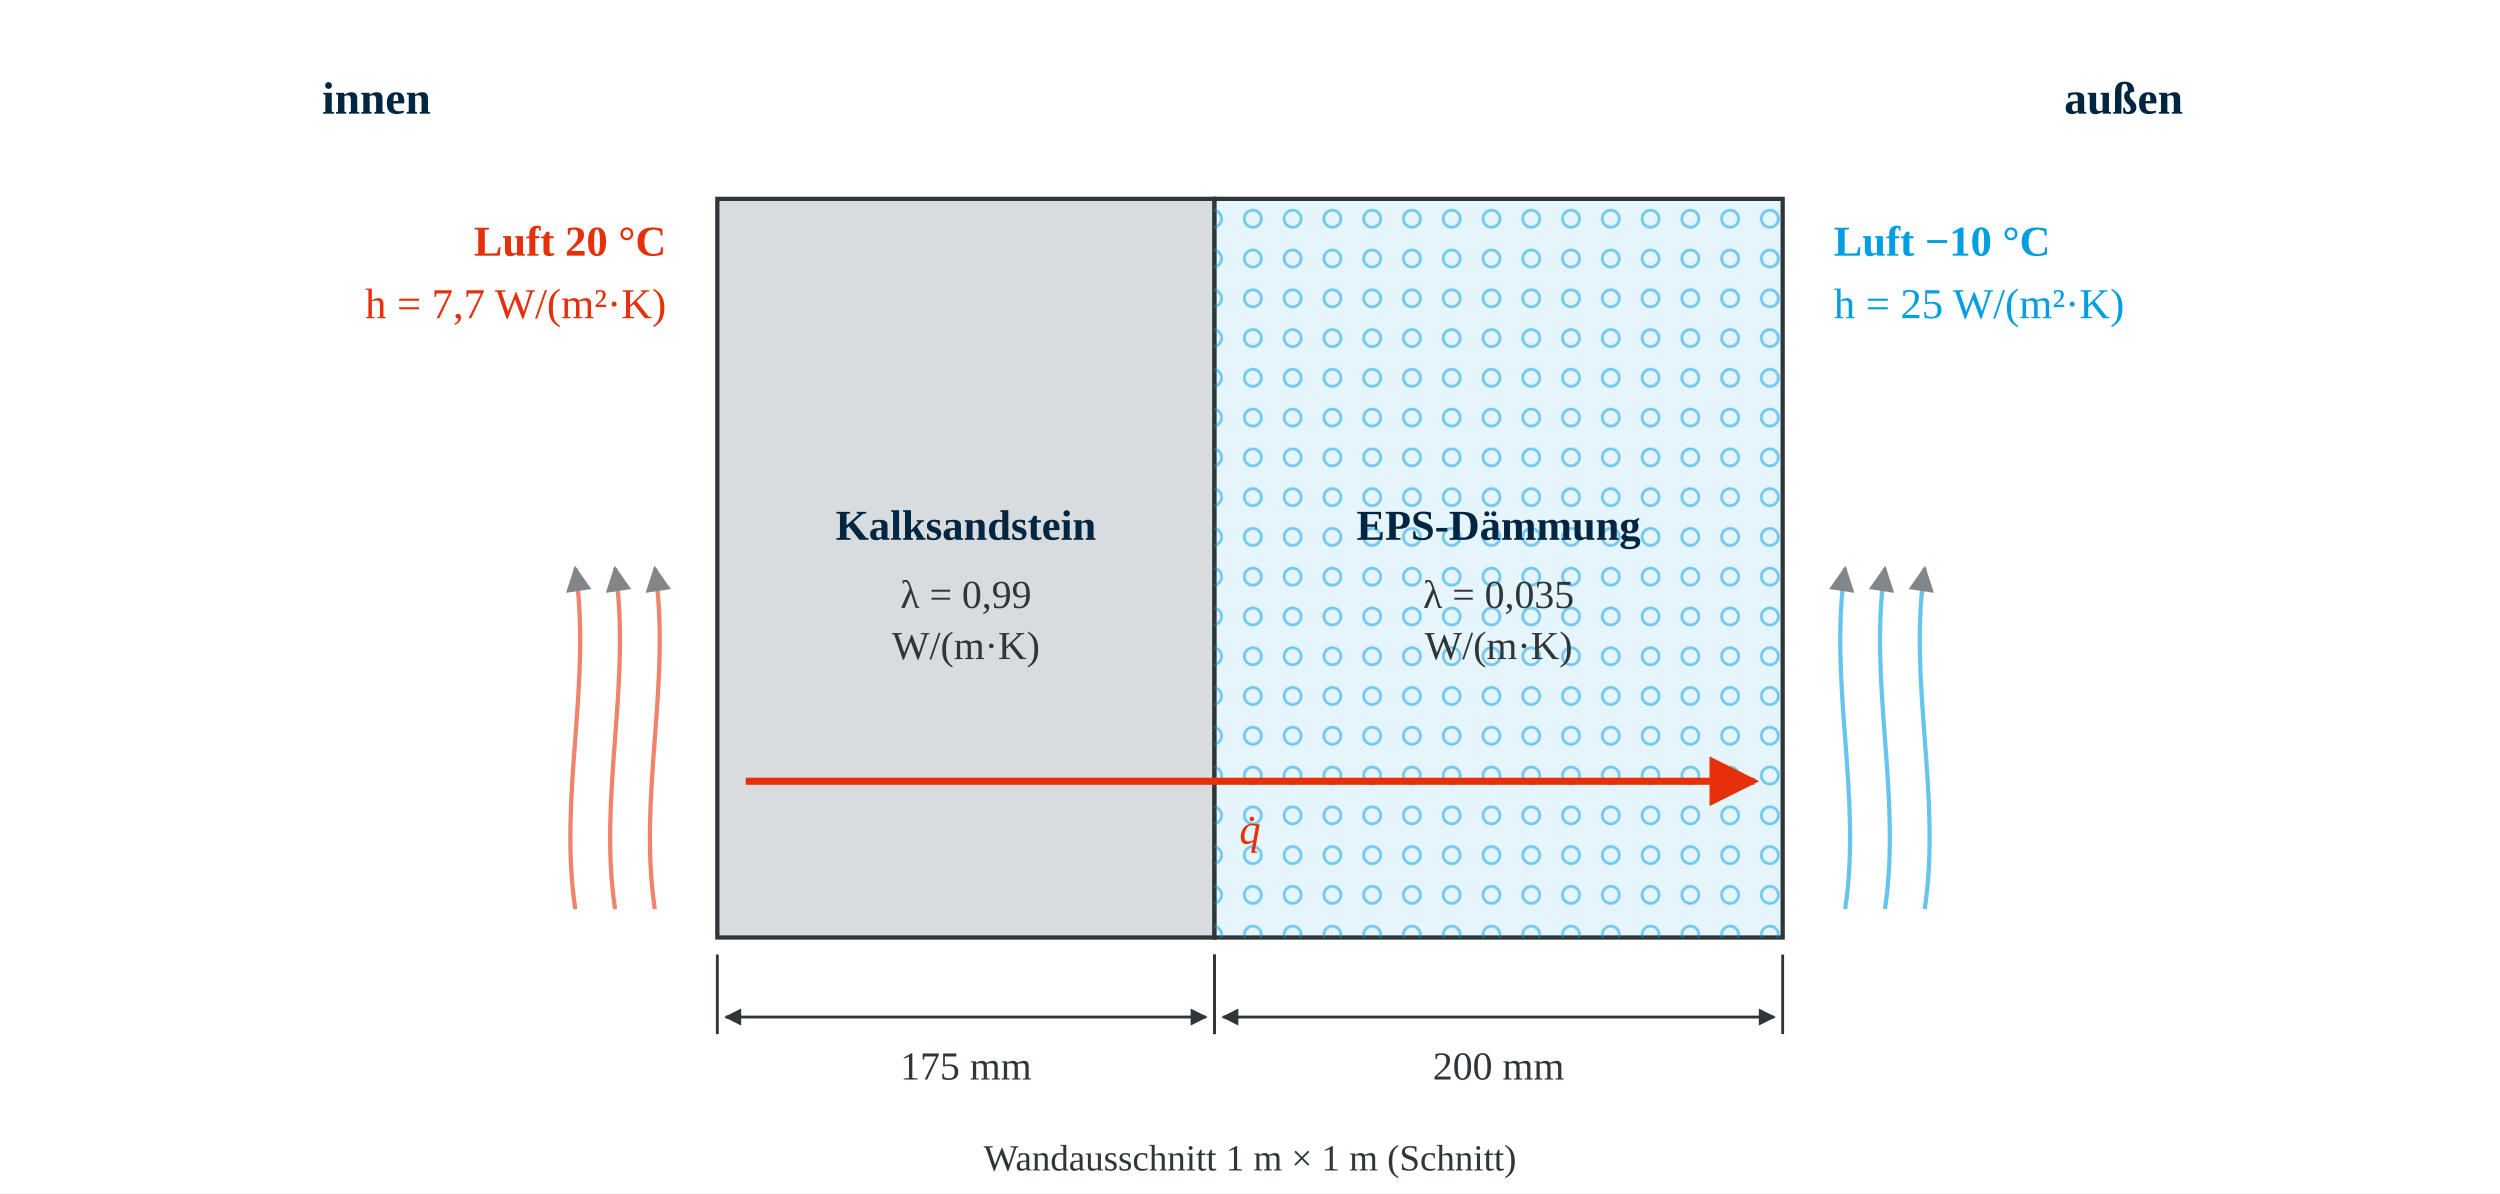
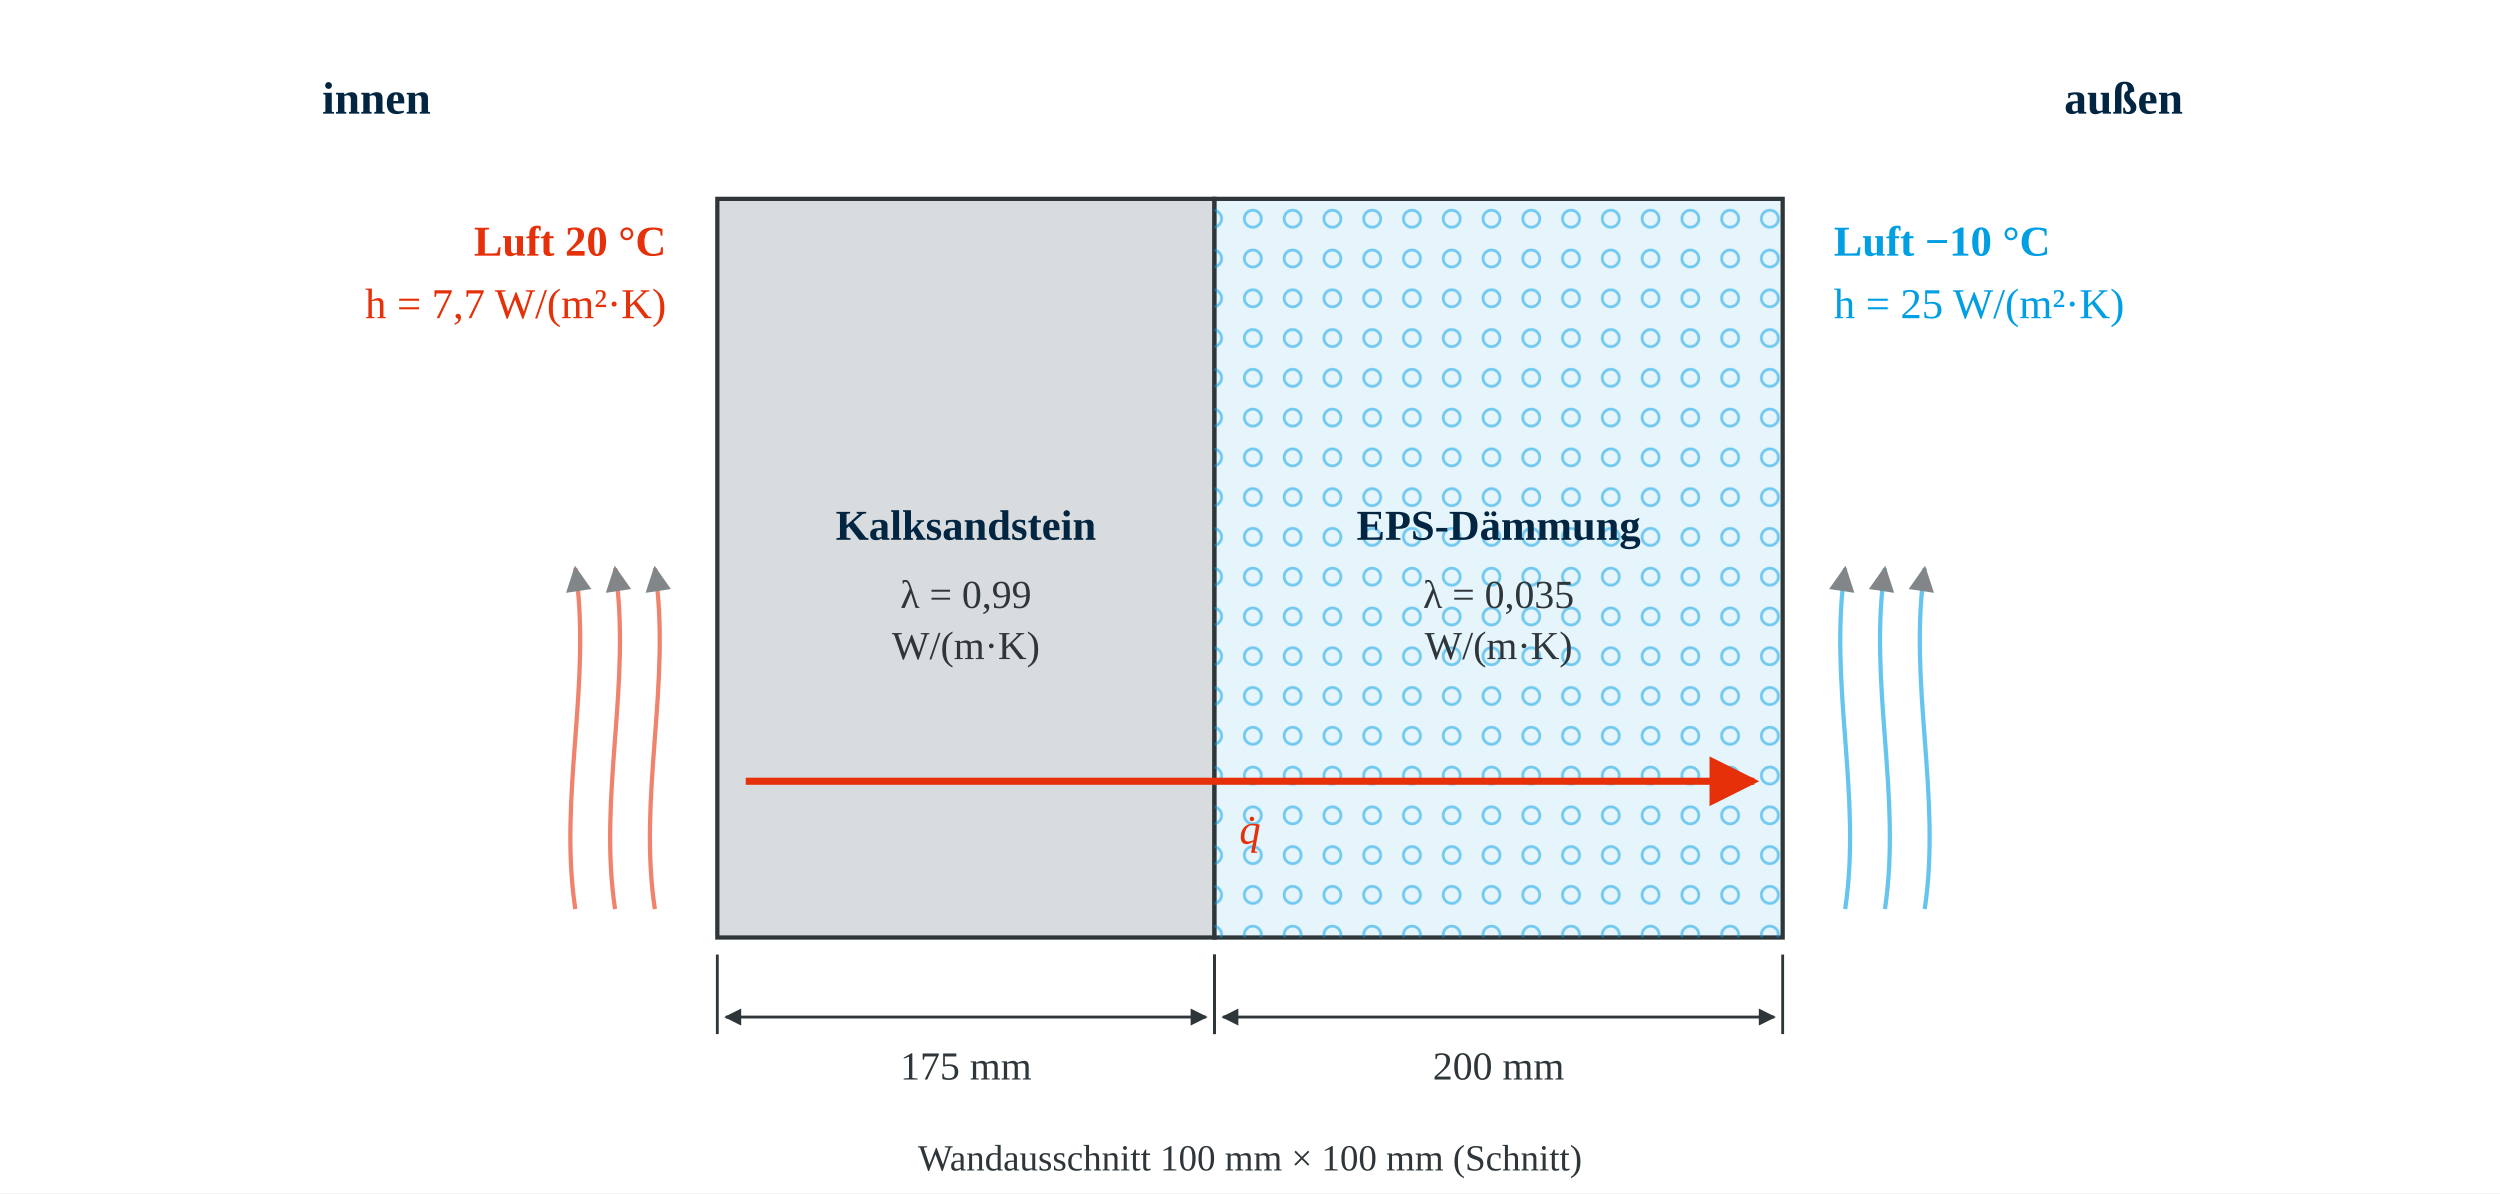
<svg xmlns="http://www.w3.org/2000/svg" viewBox="0 0 880 420" width="880" height="420" font-family="Source Sans Pro, Source Sans 3, Arial, sans-serif">
  <rect width="880" height="420" fill="white" />
  <defs>
    <marker id="pf" viewBox="0 0 10 10" refX="9" refY="5" markerWidth="7" markerHeight="7" orient="auto-start-reverse">
      <path d="M0,0 L10,5 L0,10 z" fill="#E53009" />
    </marker>
    <marker id="pm" viewBox="0 0 10 10" refX="9" refY="5" markerWidth="6" markerHeight="6" orient="auto-start-reverse">
      <path d="M0,0 L10,5 L0,10 z" fill="#2E3639" />
    </marker>
    <pattern id="eps" width="14" height="14" patternUnits="userSpaceOnUse">
      <circle cx="7" cy="7" r="3" fill="none" stroke="#009EE3" stroke-width="1" opacity="0.5" />
    </pattern>
  </defs>
  <rect x="252.5" y="70" width="175" height="260" fill="#d9dcde" stroke="#2E3639" stroke-width="1.5" />
  <text x="340.0" y="190.0" text-anchor="middle" font-size="15" font-weight="600" fill="#022541">Kalksandstein</text>
  <text x="340.0" y="214.0" text-anchor="middle" font-size="14" fill="#2E3639">λ = 0,99</text>
  <text x="340.0" y="232.0" text-anchor="middle" font-size="14" fill="#2E3639">W/(m·K)</text>
  <line x1="252.5" y1="336" x2="252.5" y2="364" stroke="#2E3639" />
  <line x1="427.5" y1="336" x2="427.5" y2="364" stroke="#2E3639" />
  <line x1="255.5" y1="358" x2="424.5" y2="358" stroke="#2E3639" marker-start="url(#pm)" marker-end="url(#pm)" />
  <text x="340.0" y="380" text-anchor="middle" font-size="14" fill="#2E3639">175 mm</text>
  <rect x="427.5" y="70" width="200" height="260" fill="#e6f5fc" stroke="#2E3639" stroke-width="1.5" />
  <rect x="427.5" y="70" width="200" height="260" fill="url(#eps)" />
  <text x="527.5" y="190.0" text-anchor="middle" font-size="15" font-weight="600" fill="#022541">EPS-Dämmung</text>
  <text x="527.5" y="214.0" text-anchor="middle" font-size="14" fill="#2E3639">λ = 0,035</text>
  <text x="527.5" y="232.0" text-anchor="middle" font-size="14" fill="#2E3639">W/(m·K)</text>
  <line x1="427.5" y1="336" x2="427.5" y2="364" stroke="#2E3639" />
  <line x1="627.5" y1="336" x2="627.5" y2="364" stroke="#2E3639" />
  <line x1="430.5" y1="358" x2="624.5" y2="358" stroke="#2E3639" marker-start="url(#pm)" marker-end="url(#pm)" />
  <text x="527.5" y="380" text-anchor="middle" font-size="14" fill="#2E3639">200 mm</text>
  <text x="132.5" y="40" text-anchor="middle" font-size="16" font-weight="700" fill="#022541">innen</text>
  <text x="747.5" y="40" text-anchor="middle" font-size="16" font-weight="700" fill="#022541">außen</text>
  <text x="234.5" y="90" text-anchor="end" font-size="15" fill="#E53009" font-weight="600">Luft 20 °C</text>
  <text x="234.5" y="112" text-anchor="end" font-size="15" fill="#E53009">h = 7,7 W/(m²·K)</text>
  <path d="M230.5,320 C224.5,280 236.5,240 230.5,200" fill="none" stroke="#E53009" stroke-width="1.5" opacity="0.6" marker-end="url(#pm)" />
  <path d="M216.5,320 C210.5,280 222.5,240 216.5,200" fill="none" stroke="#E53009" stroke-width="1.5" opacity="0.6" marker-end="url(#pm)" />
  <path d="M202.5,320 C196.5,280 208.5,240 202.5,200" fill="none" stroke="#E53009" stroke-width="1.5" opacity="0.6" marker-end="url(#pm)" />
  <text x="645.5" y="90" text-anchor="start" font-size="15" fill="#009EE3" font-weight="600">Luft −10 °C</text>
  <text x="645.5" y="112" text-anchor="start" font-size="15" fill="#009EE3">h = 25 W/(m²·K)</text>
  <path d="M649.5,320 C655.5,280 643.5,240 649.5,200" fill="none" stroke="#009EE3" stroke-width="1.5" opacity="0.6" marker-end="url(#pm)" />
  <path d="M663.5,320 C669.5,280 657.5,240 663.5,200" fill="none" stroke="#009EE3" stroke-width="1.5" opacity="0.6" marker-end="url(#pm)" />
  <path d="M677.5,320 C683.5,280 671.5,240 677.5,200" fill="none" stroke="#009EE3" stroke-width="1.5" opacity="0.6" marker-end="url(#pm)" />
  <line x1="262.5" y1="275.0" x2="617.5" y2="275.0" stroke="#E53009" stroke-width="2.5" marker-end="url(#pf)" />
  <text x="440.0" y="297.0" text-anchor="middle" font-size="15" font-style="italic" fill="#E53009">q̇</text>
-   <text x="440.0" y="412" text-anchor="middle" font-size="13" fill="#2E3639">Wandausschnitt 1 m × 1 m (Schnitt)</text>
+   <text x="440.0" y="412" text-anchor="middle" font-size="13" fill="#2E3639">Wandausschnitt 100 mm × 100 mm (Schnitt)</text>
</svg>
